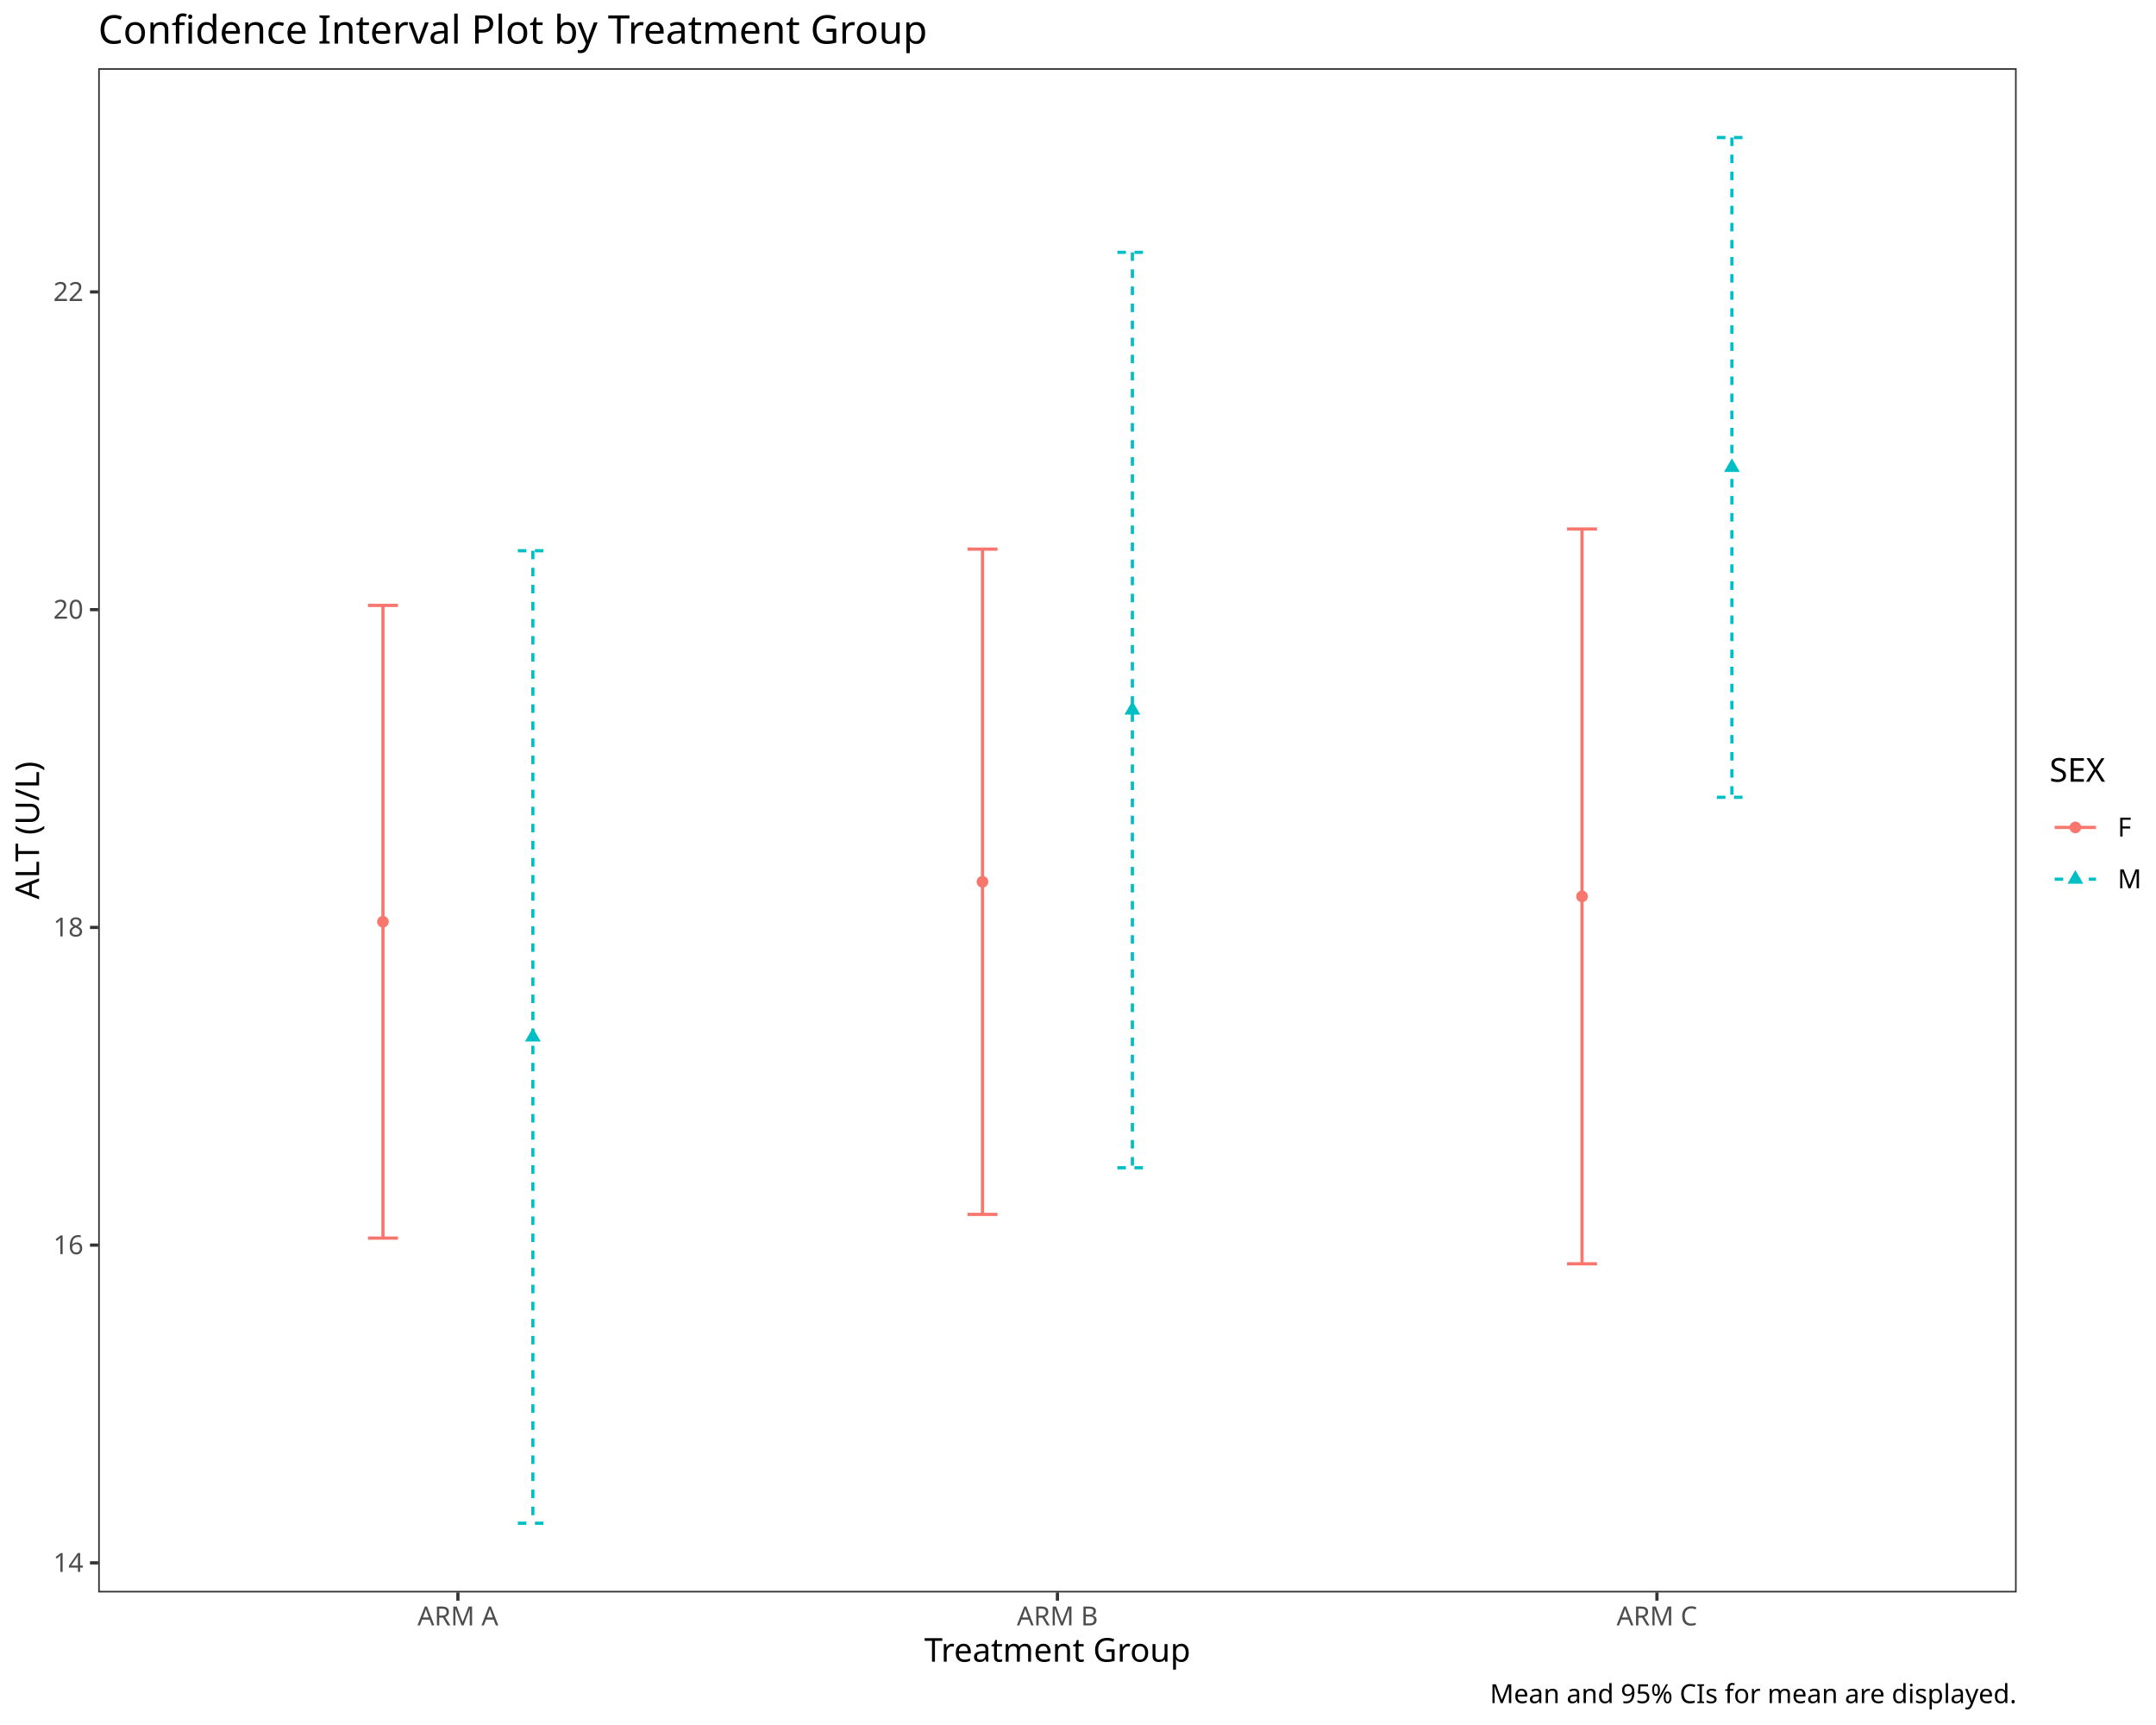
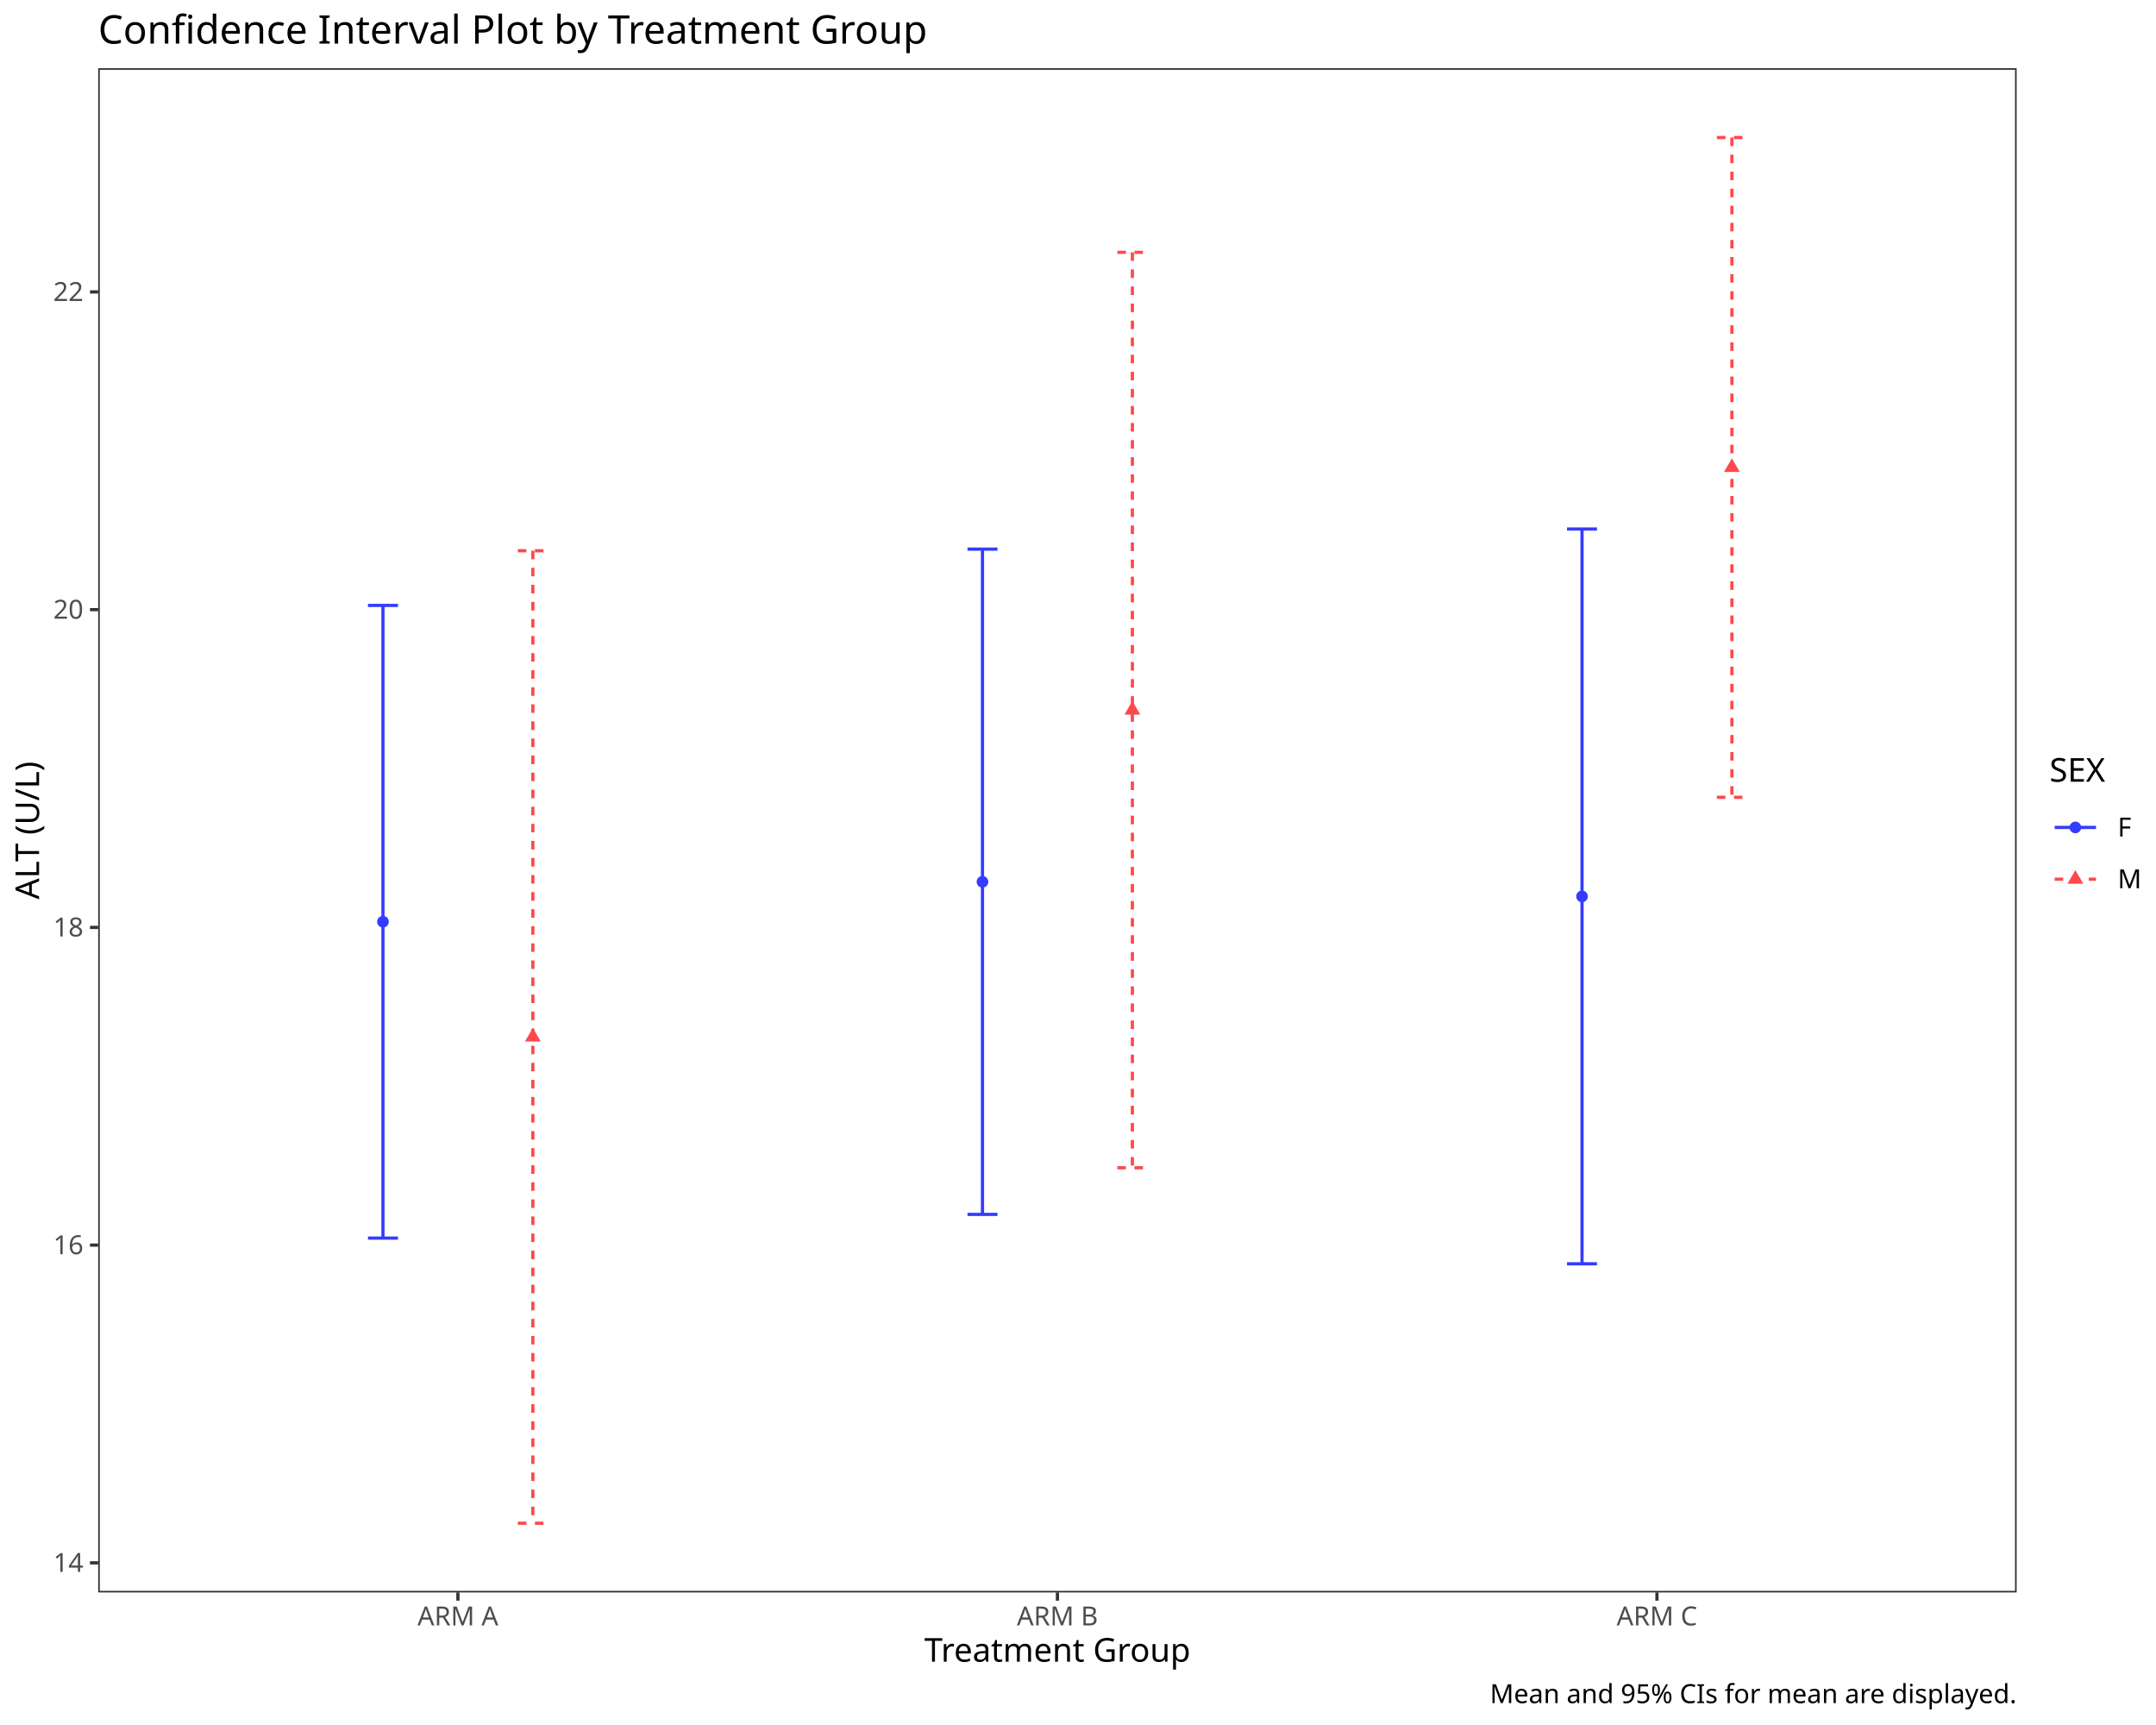
<svg xmlns="http://www.w3.org/2000/svg" class="svglite" data-engine-version="2.0" width="720.00pt" height="576.00pt" viewBox="0 0 720.00 576.00">
  <defs>
    <style type="text/css">
    .svglite line, .svglite polyline, .svglite polygon, .svglite path, .svglite rect, .svglite circle {
      fill: none;
      stroke: #000000;
      stroke-linecap: round;
      stroke-linejoin: round;
      stroke-miterlimit: 10.00;
    }
  </style>
  </defs>
  <rect width="100%" height="100%" style="stroke: none; fill: #FFFFFF;" />
  <defs>
    <clipPath id="cpMC4wMHw3MjAuMDB8MC4wMHw1NzYuMDA=">
      <rect x="0.00" y="0.00" width="720.00" height="576.00" />
    </clipPath>
  </defs>
  <g clip-path="url(#cpMC4wMHw3MjAuMDB8MC4wMHw1NzYuMDA=)">
    <rect x="0.00" y="0.00" width="720.00" height="576.00" style="stroke-width: 1.07; stroke: #FFFFFF; fill: #FFFFFF;" />
  </g>
  <defs>
    <clipPath id="cpMzIuNzl8NjczLjQ3fDIyLjc4fDUzMS43NQ==">
      <rect x="32.79" y="22.78" width="640.67" height="508.97" />
    </clipPath>
  </defs>
  <g clip-path="url(#cpMzIuNzl8NjczLjQ3fDIyLjc4fDUzMS43NQ==)">
    <rect x="32.79" y="22.78" width="640.67" height="508.97" style="stroke-width: 1.07; stroke: none; fill: #FFFFFF;" />
-     <polyline points="122.89,202.15 132.90,202.15 " style="stroke-width: 1.07; stroke: #F8766D; stroke-linecap: butt;" />
-     <polyline points="127.89,202.15 127.89,413.41 " style="stroke-width: 1.07; stroke: #F8766D; stroke-linecap: butt;" />
-     <polyline points="122.89,413.41 132.90,413.41 " style="stroke-width: 1.07; stroke: #F8766D; stroke-linecap: butt;" />
-     <polyline points="172.94,183.89 182.95,183.89 " style="stroke-width: 1.07; stroke: #00BFC4; stroke-dasharray: 2.85,2.85; stroke-linecap: butt;" />
-     <polyline points="177.95,183.89 177.95,508.62 " style="stroke-width: 1.07; stroke: #00BFC4; stroke-dasharray: 2.85,2.85; stroke-linecap: butt;" />
-     <polyline points="172.94,508.62 182.95,508.62 " style="stroke-width: 1.07; stroke: #00BFC4; stroke-dasharray: 2.85,2.85; stroke-linecap: butt;" />
-     <polyline points="323.10,183.36 333.11,183.36 " style="stroke-width: 1.07; stroke: #F8766D; stroke-linecap: butt;" />
-     <polyline points="328.10,183.36 328.10,405.51 " style="stroke-width: 1.07; stroke: #F8766D; stroke-linecap: butt;" />
-     <polyline points="323.10,405.51 333.11,405.51 " style="stroke-width: 1.07; stroke: #F8766D; stroke-linecap: butt;" />
-     <polyline points="373.15,84.26 383.16,84.26 " style="stroke-width: 1.07; stroke: #00BFC4; stroke-dasharray: 2.85,2.85; stroke-linecap: butt;" />
-     <polyline points="378.16,84.26 378.16,389.93 " style="stroke-width: 1.07; stroke: #00BFC4; stroke-dasharray: 2.85,2.85; stroke-linecap: butt;" />
-     <polyline points="373.15,389.93 383.16,389.93 " style="stroke-width: 1.07; stroke: #00BFC4; stroke-dasharray: 2.85,2.85; stroke-linecap: butt;" />
-     <polyline points="523.31,176.64 533.32,176.64 " style="stroke-width: 1.07; stroke: #F8766D; stroke-linecap: butt;" />
-     <polyline points="528.32,176.64 528.32,422.00 " style="stroke-width: 1.07; stroke: #F8766D; stroke-linecap: butt;" />
-     <polyline points="523.31,422.00 533.32,422.00 " style="stroke-width: 1.07; stroke: #F8766D; stroke-linecap: butt;" />
-     <polyline points="573.36,45.92 583.37,45.92 " style="stroke-width: 1.07; stroke: #00BFC4; stroke-dasharray: 2.85,2.85; stroke-linecap: butt;" />
-     <polyline points="578.37,45.92 578.37,266.23 " style="stroke-width: 1.07; stroke: #00BFC4; stroke-dasharray: 2.85,2.85; stroke-linecap: butt;" />
-     <polyline points="573.36,266.23 583.37,266.23 " style="stroke-width: 1.07; stroke: #00BFC4; stroke-dasharray: 2.85,2.85; stroke-linecap: butt;" />
-     <circle cx="127.89" cy="307.78" r="1.95" style="stroke-width: 0.71; stroke: none; fill: #F8766D;" />
-     <polygon points="177.95,343.21 180.58,347.77 175.31,347.77 " style="stroke-width: 0.71; stroke: none; fill: #00BFC4;" />
-     <circle cx="328.10" cy="294.44" r="1.95" style="stroke-width: 0.71; stroke: none; fill: #F8766D;" />
-     <polygon points="378.16,234.05 380.79,238.61 375.52,238.61 " style="stroke-width: 0.71; stroke: none; fill: #00BFC4;" />
-     <circle cx="528.32" cy="299.32" r="1.95" style="stroke-width: 0.71; stroke: none; fill: #F8766D;" />
-     <polygon points="578.37,153.03 581.00,157.59 575.74,157.59 " style="stroke-width: 0.71; stroke: none; fill: #00BFC4;" />
+     <polyline points="122.89,202.15 132.90,202.15 " style="stroke-width: 1.07; stroke: #343CFF; stroke-linecap: butt;" />
+     <polyline points="127.89,202.15 127.89,413.41 " style="stroke-width: 1.07; stroke: #343CFF; stroke-linecap: butt;" />
+     <polyline points="122.89,413.41 132.90,413.41 " style="stroke-width: 1.07; stroke: #343CFF; stroke-linecap: butt;" />
+     <polyline points="172.94,183.89 182.95,183.89 " style="stroke-width: 1.07; stroke: #FF484B; stroke-dasharray: 2.85,2.85; stroke-linecap: butt;" />
+     <polyline points="177.95,183.89 177.95,508.62 " style="stroke-width: 1.07; stroke: #FF484B; stroke-dasharray: 2.85,2.85; stroke-linecap: butt;" />
+     <polyline points="172.94,508.62 182.95,508.62 " style="stroke-width: 1.07; stroke: #FF484B; stroke-dasharray: 2.85,2.85; stroke-linecap: butt;" />
+     <polyline points="323.10,183.36 333.11,183.36 " style="stroke-width: 1.07; stroke: #343CFF; stroke-linecap: butt;" />
+     <polyline points="328.10,183.36 328.10,405.51 " style="stroke-width: 1.07; stroke: #343CFF; stroke-linecap: butt;" />
+     <polyline points="323.10,405.51 333.11,405.51 " style="stroke-width: 1.07; stroke: #343CFF; stroke-linecap: butt;" />
+     <polyline points="373.15,84.26 383.16,84.26 " style="stroke-width: 1.07; stroke: #FF484B; stroke-dasharray: 2.85,2.85; stroke-linecap: butt;" />
+     <polyline points="378.16,84.26 378.16,389.93 " style="stroke-width: 1.07; stroke: #FF484B; stroke-dasharray: 2.85,2.85; stroke-linecap: butt;" />
+     <polyline points="373.15,389.93 383.16,389.93 " style="stroke-width: 1.07; stroke: #FF484B; stroke-dasharray: 2.85,2.85; stroke-linecap: butt;" />
+     <polyline points="523.31,176.64 533.32,176.64 " style="stroke-width: 1.07; stroke: #343CFF; stroke-linecap: butt;" />
+     <polyline points="528.32,176.64 528.32,422.00 " style="stroke-width: 1.07; stroke: #343CFF; stroke-linecap: butt;" />
+     <polyline points="523.31,422.00 533.32,422.00 " style="stroke-width: 1.07; stroke: #343CFF; stroke-linecap: butt;" />
+     <polyline points="573.36,45.92 583.37,45.92 " style="stroke-width: 1.07; stroke: #FF484B; stroke-dasharray: 2.85,2.85; stroke-linecap: butt;" />
+     <polyline points="578.37,45.92 578.37,266.23 " style="stroke-width: 1.07; stroke: #FF484B; stroke-dasharray: 2.85,2.85; stroke-linecap: butt;" />
+     <polyline points="573.36,266.23 583.37,266.23 " style="stroke-width: 1.07; stroke: #FF484B; stroke-dasharray: 2.85,2.85; stroke-linecap: butt;" />
+     <circle cx="127.89" cy="307.78" r="1.95" style="stroke-width: 0.71; stroke: none; fill: #343CFF;" />
+     <polygon points="177.95,343.21 180.58,347.77 175.31,347.77 " style="stroke-width: 0.71; stroke: none; fill: #FF484B;" />
+     <circle cx="328.10" cy="294.44" r="1.95" style="stroke-width: 0.71; stroke: none; fill: #343CFF;" />
+     <polygon points="378.16,234.05 380.79,238.61 375.52,238.61 " style="stroke-width: 0.71; stroke: none; fill: #FF484B;" />
+     <circle cx="528.32" cy="299.32" r="1.95" style="stroke-width: 0.71; stroke: none; fill: #343CFF;" />
+     <polygon points="578.37,153.03 581.00,157.59 575.74,157.59 " style="stroke-width: 0.71; stroke: none; fill: #FF484B;" />
    <rect x="32.79" y="22.78" width="640.67" height="508.97" style="stroke-width: 1.07; stroke: #333333;" />
  </g>
  <g clip-path="url(#cpMC4wMHw3MjAuMDB8MC4wMHw1NzYuMDA=)">
    <text x="27.86" y="524.88" text-anchor="end" style="font-size: 8.80px; fill: #4D4D4D; font-family: sans;" textLength="9.79px" lengthAdjust="spacingAndGlyphs">14</text>
    <text x="27.86" y="418.79" text-anchor="end" style="font-size: 8.80px; fill: #4D4D4D; font-family: sans;" textLength="9.79px" lengthAdjust="spacingAndGlyphs">16</text>
    <text x="27.86" y="312.69" text-anchor="end" style="font-size: 8.80px; fill: #4D4D4D; font-family: sans;" textLength="9.79px" lengthAdjust="spacingAndGlyphs">18</text>
    <text x="27.86" y="206.60" text-anchor="end" style="font-size: 8.80px; fill: #4D4D4D; font-family: sans;" textLength="9.79px" lengthAdjust="spacingAndGlyphs">20</text>
    <text x="27.86" y="100.51" text-anchor="end" style="font-size: 8.80px; fill: #4D4D4D; font-family: sans;" textLength="9.79px" lengthAdjust="spacingAndGlyphs">22</text>
    <polyline points="30.05,521.85 32.79,521.85 " style="stroke-width: 1.07; stroke: #333333; stroke-linecap: butt;" />
    <polyline points="30.05,415.76 32.79,415.76 " style="stroke-width: 1.07; stroke: #333333; stroke-linecap: butt;" />
    <polyline points="30.05,309.67 32.79,309.67 " style="stroke-width: 1.07; stroke: #333333; stroke-linecap: butt;" />
    <polyline points="30.05,203.57 32.79,203.57 " style="stroke-width: 1.07; stroke: #333333; stroke-linecap: butt;" />
    <polyline points="30.05,97.48 32.79,97.48 " style="stroke-width: 1.07; stroke: #333333; stroke-linecap: butt;" />
    <polyline points="152.92,534.49 152.92,531.75 " style="stroke-width: 1.07; stroke: #333333; stroke-linecap: butt;" />
    <polyline points="353.13,534.49 353.13,531.75 " style="stroke-width: 1.07; stroke: #333333; stroke-linecap: butt;" />
    <polyline points="553.34,534.49 553.34,531.75 " style="stroke-width: 1.07; stroke: #333333; stroke-linecap: butt;" />
    <text x="152.92" y="542.74" text-anchor="middle" style="font-size: 8.80px; fill: #4D4D4D; font-family: sans;" textLength="27.88px" lengthAdjust="spacingAndGlyphs">ARM A</text>
    <text x="353.13" y="542.74" text-anchor="middle" style="font-size: 8.80px; fill: #4D4D4D; font-family: sans;" textLength="27.88px" lengthAdjust="spacingAndGlyphs">ARM B</text>
    <text x="553.34" y="542.74" text-anchor="middle" style="font-size: 8.80px; fill: #4D4D4D; font-family: sans;" textLength="28.36px" lengthAdjust="spacingAndGlyphs">ARM C</text>
    <text x="353.13" y="554.87" text-anchor="middle" style="font-size: 11.00px; font-family: sans;" textLength="83.77px" lengthAdjust="spacingAndGlyphs">Treatment Group</text>
    <text transform="translate(13.05,277.27) rotate(-90)" text-anchor="middle" style="font-size: 11.00px; font-family: sans;" textLength="47.68px" lengthAdjust="spacingAndGlyphs">ALT (U/L)</text>
    <rect x="684.43" y="252.32" width="30.09" height="49.89" style="stroke-width: 1.07; stroke: none; fill: #FFFFFF;" />
    <text x="684.43" y="261.03" style="font-size: 11.00px; font-family: sans;" textLength="22.02px" lengthAdjust="spacingAndGlyphs">SEX</text>
    <rect x="684.43" y="267.65" width="17.28" height="17.28" style="stroke-width: 1.07; stroke: none; fill: #FFFFFF;" />
-     <line x1="686.16" y1="276.29" x2="699.98" y2="276.29" style="stroke-width: 1.07; stroke: #F8766D; stroke-linecap: butt;" />
-     <circle cx="693.07" cy="276.29" r="1.95" style="stroke-width: 0.71; stroke: none; fill: #F8766D;" />
+     <line x1="686.16" y1="276.29" x2="699.98" y2="276.29" style="stroke-width: 1.07; stroke: #343CFF; stroke-linecap: butt;" />
+     <circle cx="693.07" cy="276.29" r="1.95" style="stroke-width: 0.71; stroke: none; fill: #343CFF;" />
    <rect x="684.43" y="284.93" width="17.28" height="17.28" style="stroke-width: 1.07; stroke: none; fill: #FFFFFF;" />
-     <line x1="686.16" y1="293.57" x2="699.98" y2="293.57" style="stroke-width: 1.07; stroke: #00BFC4; stroke-dasharray: 2.85,2.85; stroke-linecap: butt;" />
-     <polygon points="693.07,290.53 695.70,295.09 690.43,295.09 " style="stroke-width: 0.71; stroke: none; fill: #00BFC4;" />
+     <line x1="686.16" y1="293.57" x2="699.98" y2="293.57" style="stroke-width: 1.07; stroke: #FF484B; stroke-dasharray: 2.85,2.85; stroke-linecap: butt;" />
+     <polygon points="693.07,290.53 695.70,295.09 690.43,295.09 " style="stroke-width: 0.71; stroke: none; fill: #FF484B;" />
    <text x="707.19" y="279.32" style="font-size: 8.80px; font-family: sans;" textLength="5.38px" lengthAdjust="spacingAndGlyphs">F</text>
    <text x="707.19" y="296.60" style="font-size: 8.80px; font-family: sans;" textLength="7.33px" lengthAdjust="spacingAndGlyphs">M</text>
    <text x="32.79" y="14.56" style="font-size: 13.20px; font-family: sans;" textLength="261.96px" lengthAdjust="spacingAndGlyphs">Confidence Interval Plot by Treatment Group</text>
    <text x="673.47" y="568.69" text-anchor="end" style="font-size: 8.80px; font-family: sans;" textLength="169.27px" lengthAdjust="spacingAndGlyphs">Mean and 95% CIs for mean are displayed.</text>
  </g>
</svg>
